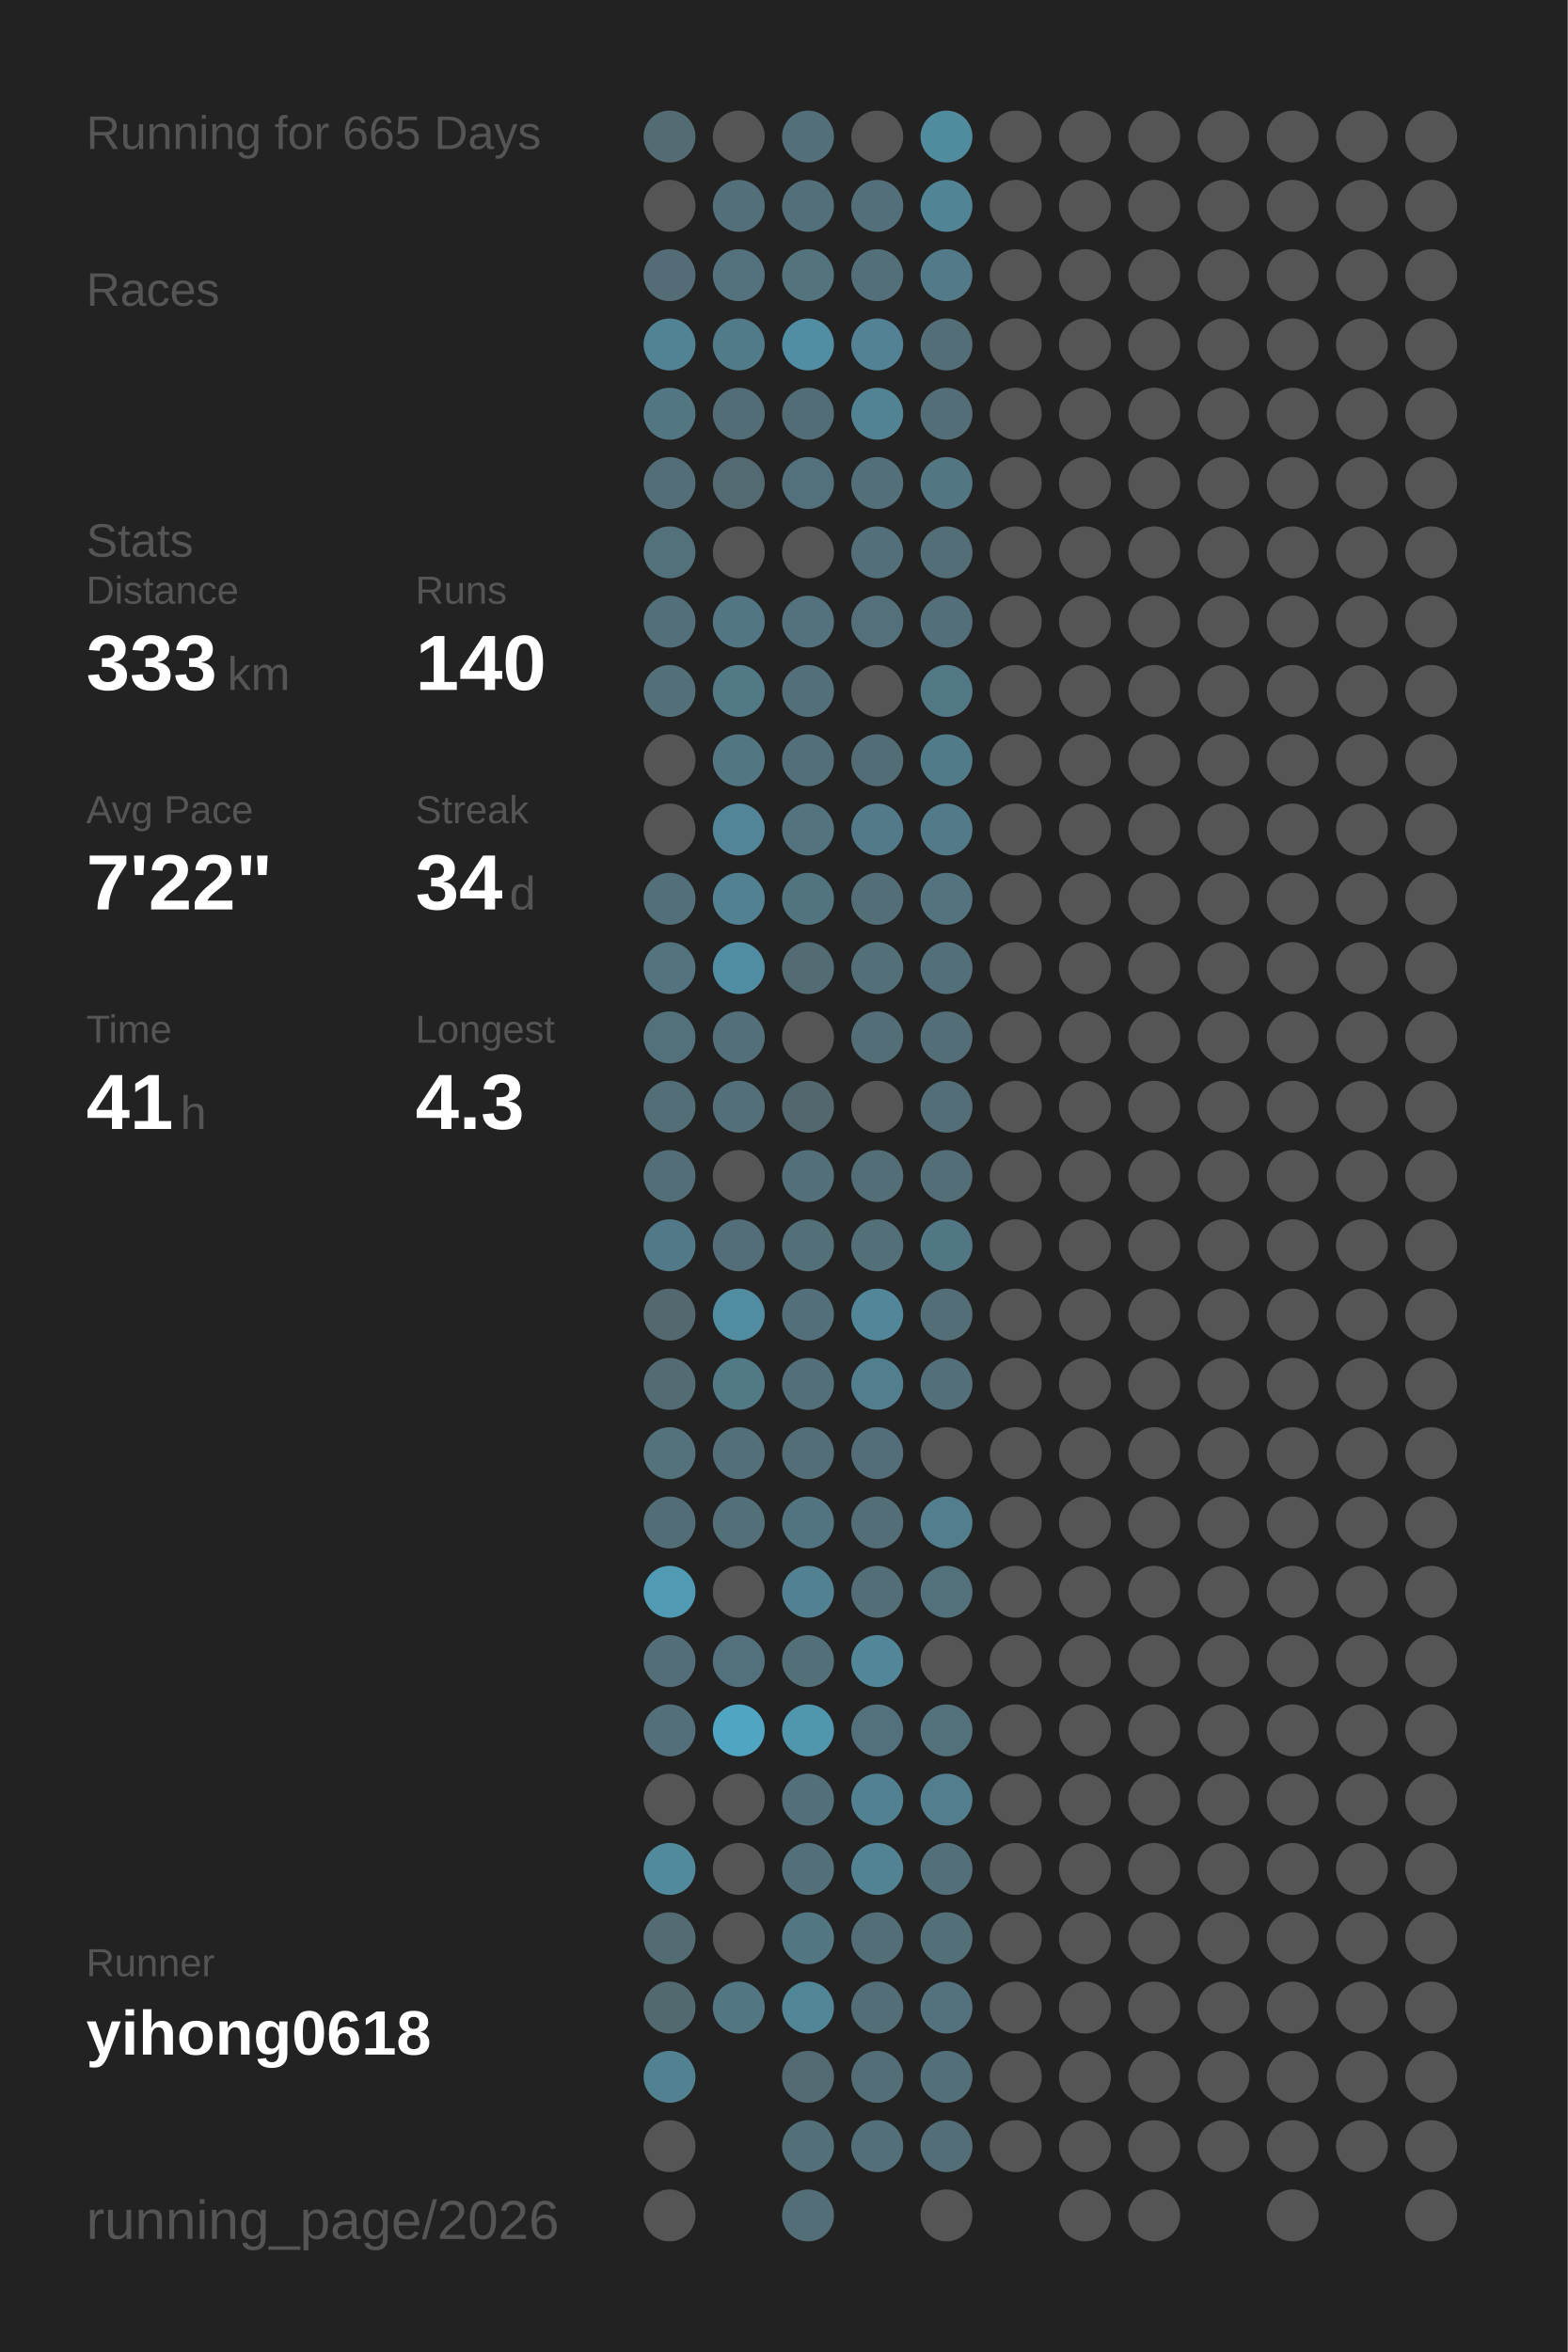
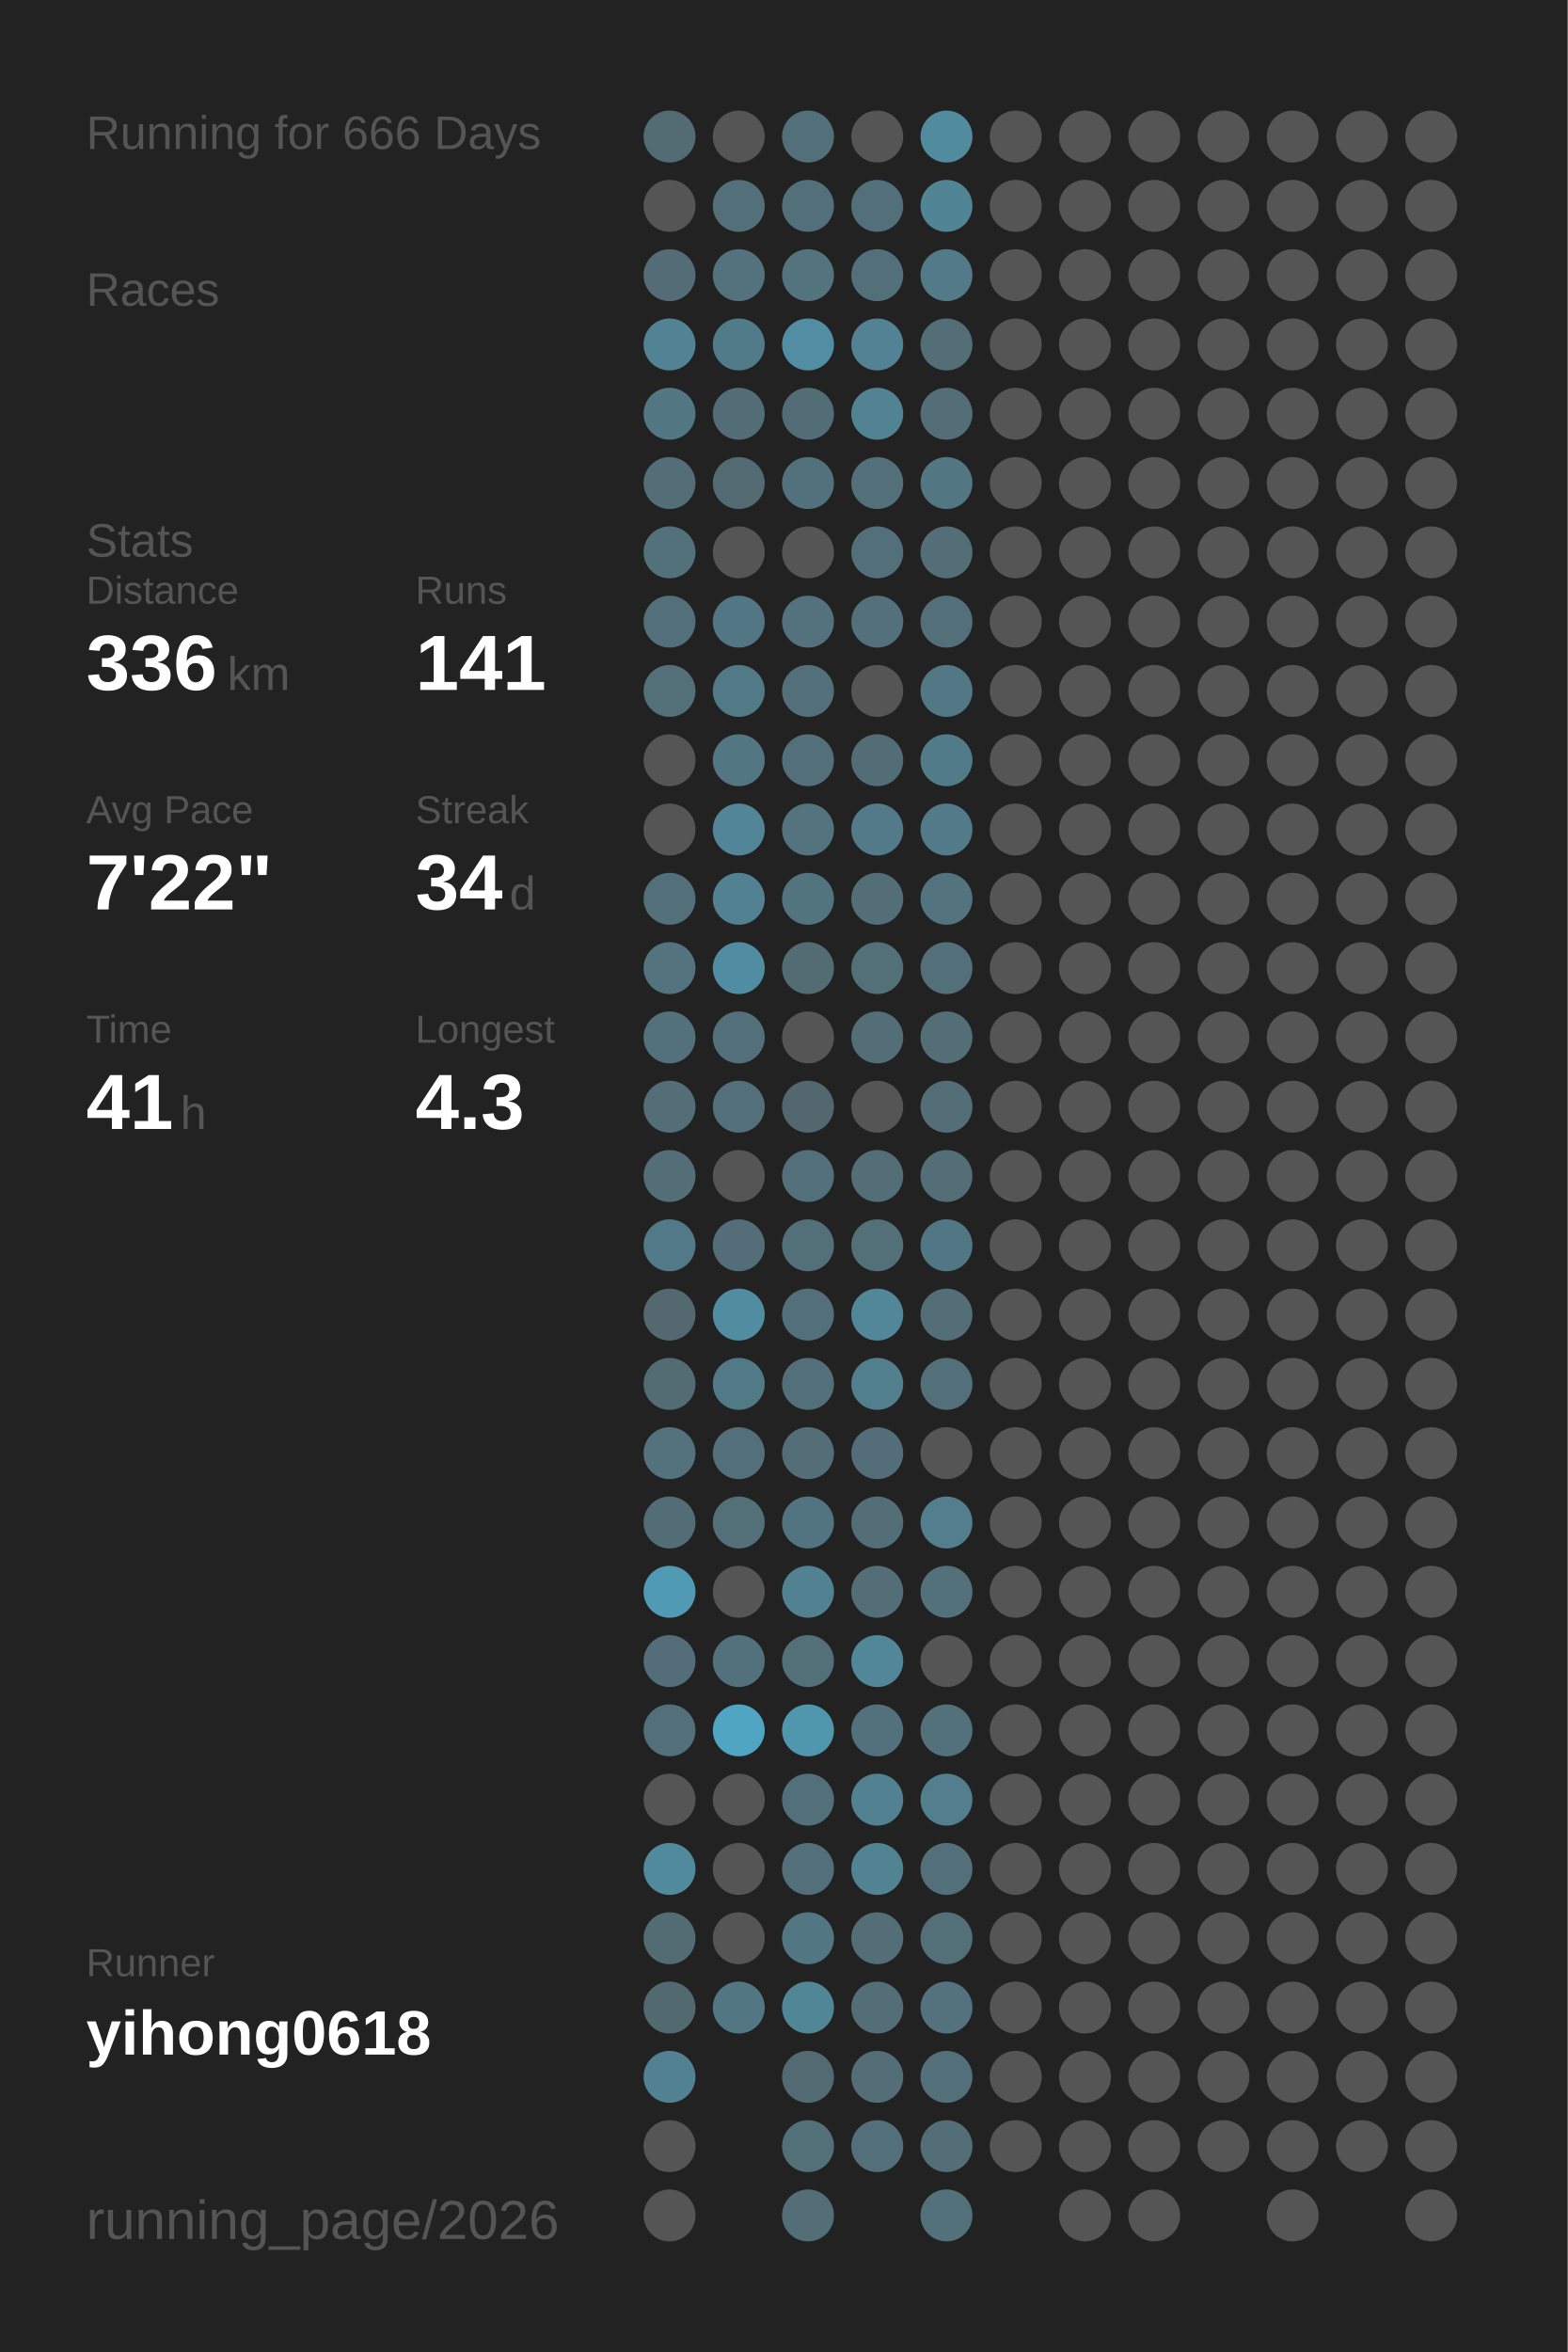
<svg xmlns="http://www.w3.org/2000/svg" baseProfile="full" height="300mm" version="1.1" viewBox="0,0,200,300" width="200mm">
  <defs />
  <rect fill="#222222" height="300" width="200" x="0" y="0" />
-   <text fill="#555555" style="font-size:6px; font-family:Arial;" x="11" y="19">Running for 665 Days</text>
+   <text fill="#555555" style="font-size:6px; font-family:Arial;" x="11" y="19">Running for 666 Days</text>
  <text fill="#555555" style="font-size:6px; font-family:Arial;" x="11" y="39">Races</text>
  <text fill="#555555" style="font-size:6px; font-family:Arial;" x="11" y="71">Stats</text>
  <text fill="#555555" style="font-size:5px; font-family:Arial;" x="11" y="77">Distance</text>
-   <text fill="#FFFFFF" style="font-size:10px; font-family:Arial; font-weight:bold;" x="11" y="88">333</text>
+   <text fill="#FFFFFF" style="font-size:10px; font-family:Arial; font-weight:bold;" x="11" y="88">336</text>
  <text fill="#555555" style="font-size:6px; font-family:Arial;" x="29" y="88">km</text>
  <text fill="#555555" style="font-size:5px; font-family:Arial;" x="53" y="77">Runs</text>
-   <text fill="#FFFFFF" style="font-size:10px; font-family:Arial; font-weight:bold;" x="53" y="88">140</text>
+   <text fill="#FFFFFF" style="font-size:10px; font-family:Arial; font-weight:bold;" x="53" y="88">141</text>
  <text fill="#555555" style="font-size:5px; font-family:Arial;" x="11" y="105">Avg Pace</text>
  <text fill="#FFFFFF" style="font-size:10px; font-family:Arial; font-weight:bold;" x="11" y="116">7'22"</text>
  <text fill="#555555" style="font-size:5px; font-family:Arial;" x="53" y="105">Streak</text>
  <text fill="#FFFFFF" style="font-size:10px; font-family:Arial; font-weight:bold;" x="53" y="116">34</text>
  <text fill="#555555" style="font-size:6px; font-family:Arial;" x="65" y="116">d</text>
  <text fill="#555555" style="font-size:5px; font-family:Arial;" x="11" y="133">Time</text>
  <text fill="#FFFFFF" style="font-size:10px; font-family:Arial; font-weight:bold;" x="11" y="144">41</text>
  <text fill="#555555" style="font-size:6px; font-family:Arial;" x="23" y="144">h</text>
  <text fill="#555555" style="font-size:5px; font-family:Arial;" x="53" y="133">Longest</text>
  <text fill="#FFFFFF" style="font-size:10px; font-family:Arial; font-weight:bold;" x="53" y="144">4.3</text>
  <text fill="#555555" style="font-size:5px; font-family:Arial;" x="11" y="252.065">Runner</text>
  <text fill="#FFFFFF" style="font-size:8px; font-family:Arial; font-weight:bold;" x="11" y="262.065">yihong0618</text>
  <text fill="#555555" style="font-size:7px; font-family:Arial;" x="11" y="285.581">running_page/2026</text>
  <circle cx="85.417" cy="17.419" fill="#536b73" r="3.312" />
  <circle cx="85.417" cy="26.258" fill="#555555" r="3.312" />
  <circle cx="85.417" cy="35.097" fill="#536c75" r="3.312" />
  <circle cx="85.417" cy="43.935" fill="#528394" r="3.312" />
  <circle cx="85.417" cy="52.774" fill="#527682" r="3.312" />
  <circle cx="85.417" cy="61.613" fill="#536e77" r="3.312" />
  <circle cx="85.417" cy="70.452" fill="#53717b" r="3.312" />
  <circle cx="85.417" cy="79.29" fill="#53707a" r="3.312" />
  <circle cx="85.417" cy="88.129" fill="#537079" r="3.312" />
  <circle cx="85.417" cy="96.968" fill="#555555" r="3.312" />
  <circle cx="85.417" cy="105.806" fill="#555555" r="3.312" />
  <circle cx="85.417" cy="114.645" fill="#536f79" r="3.312" />
  <circle cx="85.417" cy="123.484" fill="#53737e" r="3.312" />
  <circle cx="85.417" cy="132.323" fill="#53717b" r="3.312" />
  <circle cx="85.417" cy="141.161" fill="#536e77" r="3.312" />
  <circle cx="85.417" cy="150" fill="#536e77" r="3.312" />
  <circle cx="85.417" cy="158.839" fill="#527987" r="3.312" />
  <circle cx="85.417" cy="167.677" fill="#53686f" r="3.312" />
  <circle cx="85.417" cy="176.516" fill="#536b73" r="3.312" />
  <circle cx="85.417" cy="185.355" fill="#53727c" r="3.312" />
  <circle cx="85.417" cy="194.194" fill="#536d76" r="3.312" />
  <circle cx="85.417" cy="203.032" fill="#509ab3" r="3.312" />
  <circle cx="85.417" cy="211.871" fill="#536e78" r="3.312" />
  <circle cx="85.417" cy="220.71" fill="#53707a" r="3.312" />
  <circle cx="85.417" cy="229.548" fill="#555555" r="3.312" />
  <circle cx="85.417" cy="238.387" fill="#518a9d" r="3.312" />
  <circle cx="85.417" cy="247.226" fill="#536c74" r="3.312" />
  <circle cx="85.417" cy="256.065" fill="#536970" r="3.312" />
  <circle cx="85.417" cy="264.903" fill="#528191" r="3.312" />
  <circle cx="85.417" cy="273.742" fill="#555555" r="3.312" />
  <circle cx="85.417" cy="282.581" fill="#555555" r="3.312" />
  <circle cx="94.25" cy="17.419" fill="#555555" r="3.312" />
  <circle cx="94.25" cy="26.258" fill="#53707a" r="3.312" />
  <circle cx="94.25" cy="35.097" fill="#53727d" r="3.312" />
  <circle cx="94.25" cy="43.935" fill="#527b89" r="3.312" />
  <circle cx="94.25" cy="52.774" fill="#536d76" r="3.312" />
  <circle cx="94.25" cy="61.613" fill="#536a72" r="3.312" />
  <circle cx="94.25" cy="70.452" fill="#555555" r="3.312" />
  <circle cx="94.25" cy="79.29" fill="#527683" r="3.312" />
  <circle cx="94.25" cy="88.129" fill="#527986" r="3.312" />
  <circle cx="94.25" cy="96.968" fill="#527682" r="3.312" />
  <circle cx="94.25" cy="105.806" fill="#518597" r="3.312" />
  <circle cx="94.25" cy="114.645" fill="#528191" r="3.312" />
  <circle cx="94.25" cy="123.484" fill="#518da2" r="3.312" />
  <circle cx="94.25" cy="132.323" fill="#53707a" r="3.312" />
  <circle cx="94.25" cy="141.161" fill="#536f79" r="3.312" />
  <circle cx="94.25" cy="150" fill="#555555" r="3.312" />
  <circle cx="94.25" cy="158.839" fill="#536e78" r="3.312" />
  <circle cx="94.25" cy="167.677" fill="#518ca0" r="3.312" />
  <circle cx="94.25" cy="176.516" fill="#527986" r="3.312" />
  <circle cx="94.25" cy="185.355" fill="#536f79" r="3.312" />
  <circle cx="94.25" cy="194.194" fill="#536f78" r="3.312" />
  <circle cx="94.25" cy="203.032" fill="#555555" r="3.312" />
  <circle cx="94.25" cy="211.871" fill="#53717c" r="3.312" />
  <circle cx="94.25" cy="220.71" fill="#4fa5c2" r="3.312" />
  <circle cx="94.25" cy="229.548" fill="#555555" r="3.312" />
  <circle cx="94.25" cy="238.387" fill="#555555" r="3.312" />
  <circle cx="94.25" cy="247.226" fill="#555555" r="3.312" />
  <circle cx="94.25" cy="256.065" fill="#527783" r="3.312" />
  <circle cx="103.083" cy="17.419" fill="#53707a" r="3.312" />
  <circle cx="103.083" cy="26.258" fill="#536f79" r="3.312" />
  <circle cx="103.083" cy="35.097" fill="#53737d" r="3.312" />
  <circle cx="103.083" cy="43.935" fill="#518ea3" r="3.312" />
  <circle cx="103.083" cy="52.774" fill="#536d76" r="3.312" />
  <circle cx="103.083" cy="61.613" fill="#53717c" r="3.312" />
  <circle cx="103.083" cy="70.452" fill="#555555" r="3.312" />
  <circle cx="103.083" cy="79.29" fill="#53727d" r="3.312" />
  <circle cx="103.083" cy="88.129" fill="#536f79" r="3.312" />
  <circle cx="103.083" cy="96.968" fill="#536f79" r="3.312" />
  <circle cx="103.083" cy="105.806" fill="#53737f" r="3.312" />
  <circle cx="103.083" cy="114.645" fill="#52747f" r="3.312" />
  <circle cx="103.083" cy="123.484" fill="#536c74" r="3.312" />
  <circle cx="103.083" cy="132.323" fill="#555555" r="3.312" />
  <circle cx="103.083" cy="141.161" fill="#53676e" r="3.312" />
  <circle cx="103.083" cy="150" fill="#53707a" r="3.312" />
  <circle cx="103.083" cy="158.839" fill="#536f78" r="3.312" />
  <circle cx="103.083" cy="167.677" fill="#536f79" r="3.312" />
  <circle cx="103.083" cy="176.516" fill="#53707a" r="3.312" />
  <circle cx="103.083" cy="185.355" fill="#536e77" r="3.312" />
  <circle cx="103.083" cy="194.194" fill="#527480" r="3.312" />
  <circle cx="103.083" cy="203.032" fill="#528191" r="3.312" />
  <circle cx="103.083" cy="211.871" fill="#536f78" r="3.312" />
  <circle cx="103.083" cy="220.71" fill="#5096ad" r="3.312" />
  <circle cx="103.083" cy="229.548" fill="#536f79" r="3.312" />
  <circle cx="103.083" cy="238.387" fill="#53707a" r="3.312" />
  <circle cx="103.083" cy="247.226" fill="#527682" r="3.312" />
  <circle cx="103.083" cy="256.065" fill="#518697" r="3.312" />
  <circle cx="103.083" cy="264.903" fill="#536a72" r="3.312" />
  <circle cx="103.083" cy="273.742" fill="#536f78" r="3.312" />
  <circle cx="103.083" cy="282.581" fill="#536e77" r="3.312" />
  <circle cx="111.917" cy="17.419" fill="#555555" r="3.312" />
  <circle cx="111.917" cy="26.258" fill="#536f79" r="3.312" />
  <circle cx="111.917" cy="35.097" fill="#53707a" r="3.312" />
  <circle cx="111.917" cy="43.935" fill="#528293" r="3.312" />
  <circle cx="111.917" cy="52.774" fill="#528393" r="3.312" />
  <circle cx="111.917" cy="61.613" fill="#53707a" r="3.312" />
  <circle cx="111.917" cy="70.452" fill="#536f79" r="3.312" />
  <circle cx="111.917" cy="79.29" fill="#53707b" r="3.312" />
  <circle cx="111.917" cy="88.129" fill="#555555" r="3.312" />
  <circle cx="111.917" cy="96.968" fill="#536d76" r="3.312" />
  <circle cx="111.917" cy="105.806" fill="#527a88" r="3.312" />
  <circle cx="111.917" cy="114.645" fill="#536e77" r="3.312" />
  <circle cx="111.917" cy="123.484" fill="#536f78" r="3.312" />
  <circle cx="111.917" cy="132.323" fill="#536e77" r="3.312" />
  <circle cx="111.917" cy="141.161" fill="#555555" r="3.312" />
  <circle cx="111.917" cy="150" fill="#536e77" r="3.312" />
  <circle cx="111.917" cy="158.839" fill="#536f78" r="3.312" />
  <circle cx="111.917" cy="167.677" fill="#518799" r="3.312" />
  <circle cx="111.917" cy="176.516" fill="#527f8e" r="3.312" />
  <circle cx="111.917" cy="185.355" fill="#536e78" r="3.312" />
  <circle cx="111.917" cy="194.194" fill="#536e77" r="3.312" />
  <circle cx="111.917" cy="203.032" fill="#536e77" r="3.312" />
  <circle cx="111.917" cy="211.871" fill="#518799" r="3.312" />
  <circle cx="111.917" cy="220.71" fill="#53717c" r="3.312" />
  <circle cx="111.917" cy="229.548" fill="#528191" r="3.312" />
  <circle cx="111.917" cy="238.387" fill="#528393" r="3.312" />
  <circle cx="111.917" cy="247.226" fill="#536e77" r="3.312" />
  <circle cx="111.917" cy="256.065" fill="#536e77" r="3.312" />
  <circle cx="111.917" cy="264.903" fill="#536e77" r="3.312" />
  <circle cx="111.917" cy="273.742" fill="#53707a" r="3.312" />
  <circle cx="120.75" cy="17.419" fill="#518b9e" r="3.312" />
  <circle cx="120.75" cy="26.258" fill="#518495" r="3.312" />
  <circle cx="120.75" cy="35.097" fill="#527a88" r="3.312" />
  <circle cx="120.75" cy="43.935" fill="#536e77" r="3.312" />
  <circle cx="120.75" cy="52.774" fill="#536e77" r="3.312" />
  <circle cx="120.75" cy="61.613" fill="#527682" r="3.312" />
  <circle cx="120.75" cy="70.452" fill="#536e77" r="3.312" />
  <circle cx="120.75" cy="79.29" fill="#536f79" r="3.312" />
  <circle cx="120.75" cy="88.129" fill="#527885" r="3.312" />
  <circle cx="120.75" cy="96.968" fill="#527b89" r="3.312" />
  <circle cx="120.75" cy="105.806" fill="#527a88" r="3.312" />
  <circle cx="120.75" cy="114.645" fill="#53747f" r="3.312" />
  <circle cx="120.75" cy="123.484" fill="#536f79" r="3.312" />
  <circle cx="120.75" cy="132.323" fill="#536e77" r="3.312" />
  <circle cx="120.75" cy="141.161" fill="#536e77" r="3.312" />
  <circle cx="120.75" cy="150" fill="#536e77" r="3.312" />
  <circle cx="120.75" cy="158.839" fill="#527784" r="3.312" />
  <circle cx="120.75" cy="167.677" fill="#536e77" r="3.312" />
  <circle cx="120.75" cy="176.516" fill="#53707a" r="3.312" />
  <circle cx="120.75" cy="185.355" fill="#555555" r="3.312" />
  <circle cx="120.75" cy="194.194" fill="#527e8d" r="3.312" />
  <circle cx="120.75" cy="203.032" fill="#53717b" r="3.312" />
  <circle cx="120.75" cy="211.871" fill="#555555" r="3.312" />
  <circle cx="120.75" cy="220.71" fill="#53717b" r="3.312" />
  <circle cx="120.75" cy="229.548" fill="#527e8d" r="3.312" />
  <circle cx="120.75" cy="238.387" fill="#536f79" r="3.312" />
  <circle cx="120.75" cy="247.226" fill="#536f78" r="3.312" />
  <circle cx="120.75" cy="256.065" fill="#53727d" r="3.312" />
  <circle cx="120.75" cy="264.903" fill="#536f79" r="3.312" />
  <circle cx="120.75" cy="273.742" fill="#536e77" r="3.312" />
-   <circle cx="120.75" cy="282.581" fill="#555555" r="3.312" />
+   <circle cx="120.75" cy="282.581" fill="#53717b" r="3.312" />
  <circle cx="129.583" cy="17.419" fill="#555555" r="3.312" />
  <circle cx="129.583" cy="26.258" fill="#555555" r="3.312" />
  <circle cx="129.583" cy="35.097" fill="#555555" r="3.312" />
  <circle cx="129.583" cy="43.935" fill="#555555" r="3.312" />
  <circle cx="129.583" cy="52.774" fill="#555555" r="3.312" />
  <circle cx="129.583" cy="61.613" fill="#555555" r="3.312" />
  <circle cx="129.583" cy="70.452" fill="#555555" r="3.312" />
  <circle cx="129.583" cy="79.29" fill="#555555" r="3.312" />
  <circle cx="129.583" cy="88.129" fill="#555555" r="3.312" />
  <circle cx="129.583" cy="96.968" fill="#555555" r="3.312" />
  <circle cx="129.583" cy="105.806" fill="#555555" r="3.312" />
  <circle cx="129.583" cy="114.645" fill="#555555" r="3.312" />
  <circle cx="129.583" cy="123.484" fill="#555555" r="3.312" />
  <circle cx="129.583" cy="132.323" fill="#555555" r="3.312" />
  <circle cx="129.583" cy="141.161" fill="#555555" r="3.312" />
  <circle cx="129.583" cy="150" fill="#555555" r="3.312" />
  <circle cx="129.583" cy="158.839" fill="#555555" r="3.312" />
  <circle cx="129.583" cy="167.677" fill="#555555" r="3.312" />
  <circle cx="129.583" cy="176.516" fill="#555555" r="3.312" />
  <circle cx="129.583" cy="185.355" fill="#555555" r="3.312" />
  <circle cx="129.583" cy="194.194" fill="#555555" r="3.312" />
  <circle cx="129.583" cy="203.032" fill="#555555" r="3.312" />
  <circle cx="129.583" cy="211.871" fill="#555555" r="3.312" />
  <circle cx="129.583" cy="220.71" fill="#555555" r="3.312" />
  <circle cx="129.583" cy="229.548" fill="#555555" r="3.312" />
  <circle cx="129.583" cy="238.387" fill="#555555" r="3.312" />
  <circle cx="129.583" cy="247.226" fill="#555555" r="3.312" />
  <circle cx="129.583" cy="256.065" fill="#555555" r="3.312" />
  <circle cx="129.583" cy="264.903" fill="#555555" r="3.312" />
  <circle cx="129.583" cy="273.742" fill="#555555" r="3.312" />
  <circle cx="138.417" cy="17.419" fill="#555555" r="3.312" />
  <circle cx="138.417" cy="26.258" fill="#555555" r="3.312" />
  <circle cx="138.417" cy="35.097" fill="#555555" r="3.312" />
  <circle cx="138.417" cy="43.935" fill="#555555" r="3.312" />
  <circle cx="138.417" cy="52.774" fill="#555555" r="3.312" />
  <circle cx="138.417" cy="61.613" fill="#555555" r="3.312" />
  <circle cx="138.417" cy="70.452" fill="#555555" r="3.312" />
  <circle cx="138.417" cy="79.29" fill="#555555" r="3.312" />
  <circle cx="138.417" cy="88.129" fill="#555555" r="3.312" />
  <circle cx="138.417" cy="96.968" fill="#555555" r="3.312" />
  <circle cx="138.417" cy="105.806" fill="#555555" r="3.312" />
  <circle cx="138.417" cy="114.645" fill="#555555" r="3.312" />
  <circle cx="138.417" cy="123.484" fill="#555555" r="3.312" />
  <circle cx="138.417" cy="132.323" fill="#555555" r="3.312" />
  <circle cx="138.417" cy="141.161" fill="#555555" r="3.312" />
  <circle cx="138.417" cy="150" fill="#555555" r="3.312" />
  <circle cx="138.417" cy="158.839" fill="#555555" r="3.312" />
  <circle cx="138.417" cy="167.677" fill="#555555" r="3.312" />
  <circle cx="138.417" cy="176.516" fill="#555555" r="3.312" />
  <circle cx="138.417" cy="185.355" fill="#555555" r="3.312" />
  <circle cx="138.417" cy="194.194" fill="#555555" r="3.312" />
  <circle cx="138.417" cy="203.032" fill="#555555" r="3.312" />
  <circle cx="138.417" cy="211.871" fill="#555555" r="3.312" />
  <circle cx="138.417" cy="220.71" fill="#555555" r="3.312" />
  <circle cx="138.417" cy="229.548" fill="#555555" r="3.312" />
  <circle cx="138.417" cy="238.387" fill="#555555" r="3.312" />
  <circle cx="138.417" cy="247.226" fill="#555555" r="3.312" />
  <circle cx="138.417" cy="256.065" fill="#555555" r="3.312" />
  <circle cx="138.417" cy="264.903" fill="#555555" r="3.312" />
  <circle cx="138.417" cy="273.742" fill="#555555" r="3.312" />
  <circle cx="138.417" cy="282.581" fill="#555555" r="3.312" />
  <circle cx="147.25" cy="17.419" fill="#555555" r="3.312" />
  <circle cx="147.25" cy="26.258" fill="#555555" r="3.312" />
  <circle cx="147.25" cy="35.097" fill="#555555" r="3.312" />
  <circle cx="147.25" cy="43.935" fill="#555555" r="3.312" />
  <circle cx="147.25" cy="52.774" fill="#555555" r="3.312" />
  <circle cx="147.25" cy="61.613" fill="#555555" r="3.312" />
  <circle cx="147.25" cy="70.452" fill="#555555" r="3.312" />
  <circle cx="147.25" cy="79.29" fill="#555555" r="3.312" />
  <circle cx="147.25" cy="88.129" fill="#555555" r="3.312" />
  <circle cx="147.25" cy="96.968" fill="#555555" r="3.312" />
  <circle cx="147.25" cy="105.806" fill="#555555" r="3.312" />
  <circle cx="147.25" cy="114.645" fill="#555555" r="3.312" />
  <circle cx="147.25" cy="123.484" fill="#555555" r="3.312" />
  <circle cx="147.25" cy="132.323" fill="#555555" r="3.312" />
  <circle cx="147.25" cy="141.161" fill="#555555" r="3.312" />
  <circle cx="147.25" cy="150" fill="#555555" r="3.312" />
  <circle cx="147.25" cy="158.839" fill="#555555" r="3.312" />
  <circle cx="147.25" cy="167.677" fill="#555555" r="3.312" />
  <circle cx="147.25" cy="176.516" fill="#555555" r="3.312" />
  <circle cx="147.25" cy="185.355" fill="#555555" r="3.312" />
  <circle cx="147.25" cy="194.194" fill="#555555" r="3.312" />
  <circle cx="147.25" cy="203.032" fill="#555555" r="3.312" />
  <circle cx="147.25" cy="211.871" fill="#555555" r="3.312" />
  <circle cx="147.25" cy="220.71" fill="#555555" r="3.312" />
  <circle cx="147.25" cy="229.548" fill="#555555" r="3.312" />
  <circle cx="147.25" cy="238.387" fill="#555555" r="3.312" />
  <circle cx="147.25" cy="247.226" fill="#555555" r="3.312" />
  <circle cx="147.25" cy="256.065" fill="#555555" r="3.312" />
  <circle cx="147.25" cy="264.903" fill="#555555" r="3.312" />
  <circle cx="147.25" cy="273.742" fill="#555555" r="3.312" />
  <circle cx="147.25" cy="282.581" fill="#555555" r="3.312" />
  <circle cx="156.083" cy="17.419" fill="#555555" r="3.312" />
  <circle cx="156.083" cy="26.258" fill="#555555" r="3.312" />
  <circle cx="156.083" cy="35.097" fill="#555555" r="3.312" />
  <circle cx="156.083" cy="43.935" fill="#555555" r="3.312" />
  <circle cx="156.083" cy="52.774" fill="#555555" r="3.312" />
  <circle cx="156.083" cy="61.613" fill="#555555" r="3.312" />
  <circle cx="156.083" cy="70.452" fill="#555555" r="3.312" />
  <circle cx="156.083" cy="79.29" fill="#555555" r="3.312" />
  <circle cx="156.083" cy="88.129" fill="#555555" r="3.312" />
  <circle cx="156.083" cy="96.968" fill="#555555" r="3.312" />
  <circle cx="156.083" cy="105.806" fill="#555555" r="3.312" />
  <circle cx="156.083" cy="114.645" fill="#555555" r="3.312" />
  <circle cx="156.083" cy="123.484" fill="#555555" r="3.312" />
  <circle cx="156.083" cy="132.323" fill="#555555" r="3.312" />
  <circle cx="156.083" cy="141.161" fill="#555555" r="3.312" />
  <circle cx="156.083" cy="150" fill="#555555" r="3.312" />
  <circle cx="156.083" cy="158.839" fill="#555555" r="3.312" />
  <circle cx="156.083" cy="167.677" fill="#555555" r="3.312" />
  <circle cx="156.083" cy="176.516" fill="#555555" r="3.312" />
  <circle cx="156.083" cy="185.355" fill="#555555" r="3.312" />
  <circle cx="156.083" cy="194.194" fill="#555555" r="3.312" />
  <circle cx="156.083" cy="203.032" fill="#555555" r="3.312" />
  <circle cx="156.083" cy="211.871" fill="#555555" r="3.312" />
  <circle cx="156.083" cy="220.71" fill="#555555" r="3.312" />
  <circle cx="156.083" cy="229.548" fill="#555555" r="3.312" />
  <circle cx="156.083" cy="238.387" fill="#555555" r="3.312" />
  <circle cx="156.083" cy="247.226" fill="#555555" r="3.312" />
  <circle cx="156.083" cy="256.065" fill="#555555" r="3.312" />
  <circle cx="156.083" cy="264.903" fill="#555555" r="3.312" />
  <circle cx="156.083" cy="273.742" fill="#555555" r="3.312" />
  <circle cx="164.917" cy="17.419" fill="#555555" r="3.312" />
  <circle cx="164.917" cy="26.258" fill="#555555" r="3.312" />
  <circle cx="164.917" cy="35.097" fill="#555555" r="3.312" />
  <circle cx="164.917" cy="43.935" fill="#555555" r="3.312" />
  <circle cx="164.917" cy="52.774" fill="#555555" r="3.312" />
  <circle cx="164.917" cy="61.613" fill="#555555" r="3.312" />
  <circle cx="164.917" cy="70.452" fill="#555555" r="3.312" />
  <circle cx="164.917" cy="79.29" fill="#555555" r="3.312" />
  <circle cx="164.917" cy="88.129" fill="#555555" r="3.312" />
  <circle cx="164.917" cy="96.968" fill="#555555" r="3.312" />
  <circle cx="164.917" cy="105.806" fill="#555555" r="3.312" />
  <circle cx="164.917" cy="114.645" fill="#555555" r="3.312" />
  <circle cx="164.917" cy="123.484" fill="#555555" r="3.312" />
  <circle cx="164.917" cy="132.323" fill="#555555" r="3.312" />
  <circle cx="164.917" cy="141.161" fill="#555555" r="3.312" />
  <circle cx="164.917" cy="150" fill="#555555" r="3.312" />
  <circle cx="164.917" cy="158.839" fill="#555555" r="3.312" />
  <circle cx="164.917" cy="167.677" fill="#555555" r="3.312" />
  <circle cx="164.917" cy="176.516" fill="#555555" r="3.312" />
  <circle cx="164.917" cy="185.355" fill="#555555" r="3.312" />
  <circle cx="164.917" cy="194.194" fill="#555555" r="3.312" />
  <circle cx="164.917" cy="203.032" fill="#555555" r="3.312" />
  <circle cx="164.917" cy="211.871" fill="#555555" r="3.312" />
  <circle cx="164.917" cy="220.71" fill="#555555" r="3.312" />
  <circle cx="164.917" cy="229.548" fill="#555555" r="3.312" />
  <circle cx="164.917" cy="238.387" fill="#555555" r="3.312" />
  <circle cx="164.917" cy="247.226" fill="#555555" r="3.312" />
  <circle cx="164.917" cy="256.065" fill="#555555" r="3.312" />
  <circle cx="164.917" cy="264.903" fill="#555555" r="3.312" />
  <circle cx="164.917" cy="273.742" fill="#555555" r="3.312" />
  <circle cx="164.917" cy="282.581" fill="#555555" r="3.312" />
  <circle cx="173.75" cy="17.419" fill="#555555" r="3.312" />
  <circle cx="173.75" cy="26.258" fill="#555555" r="3.312" />
  <circle cx="173.75" cy="35.097" fill="#555555" r="3.312" />
  <circle cx="173.75" cy="43.935" fill="#555555" r="3.312" />
  <circle cx="173.75" cy="52.774" fill="#555555" r="3.312" />
  <circle cx="173.75" cy="61.613" fill="#555555" r="3.312" />
  <circle cx="173.75" cy="70.452" fill="#555555" r="3.312" />
  <circle cx="173.75" cy="79.29" fill="#555555" r="3.312" />
  <circle cx="173.75" cy="88.129" fill="#555555" r="3.312" />
  <circle cx="173.75" cy="96.968" fill="#555555" r="3.312" />
  <circle cx="173.75" cy="105.806" fill="#555555" r="3.312" />
  <circle cx="173.75" cy="114.645" fill="#555555" r="3.312" />
  <circle cx="173.75" cy="123.484" fill="#555555" r="3.312" />
  <circle cx="173.75" cy="132.323" fill="#555555" r="3.312" />
  <circle cx="173.75" cy="141.161" fill="#555555" r="3.312" />
  <circle cx="173.75" cy="150" fill="#555555" r="3.312" />
  <circle cx="173.75" cy="158.839" fill="#555555" r="3.312" />
  <circle cx="173.75" cy="167.677" fill="#555555" r="3.312" />
  <circle cx="173.75" cy="176.516" fill="#555555" r="3.312" />
  <circle cx="173.75" cy="185.355" fill="#555555" r="3.312" />
  <circle cx="173.75" cy="194.194" fill="#555555" r="3.312" />
  <circle cx="173.75" cy="203.032" fill="#555555" r="3.312" />
  <circle cx="173.75" cy="211.871" fill="#555555" r="3.312" />
  <circle cx="173.75" cy="220.71" fill="#555555" r="3.312" />
  <circle cx="173.75" cy="229.548" fill="#555555" r="3.312" />
  <circle cx="173.75" cy="238.387" fill="#555555" r="3.312" />
  <circle cx="173.75" cy="247.226" fill="#555555" r="3.312" />
  <circle cx="173.75" cy="256.065" fill="#555555" r="3.312" />
  <circle cx="173.75" cy="264.903" fill="#555555" r="3.312" />
  <circle cx="173.75" cy="273.742" fill="#555555" r="3.312" />
  <circle cx="182.583" cy="17.419" fill="#555555" r="3.312" />
  <circle cx="182.583" cy="26.258" fill="#555555" r="3.312" />
  <circle cx="182.583" cy="35.097" fill="#555555" r="3.312" />
  <circle cx="182.583" cy="43.935" fill="#555555" r="3.312" />
  <circle cx="182.583" cy="52.774" fill="#555555" r="3.312" />
  <circle cx="182.583" cy="61.613" fill="#555555" r="3.312" />
  <circle cx="182.583" cy="70.452" fill="#555555" r="3.312" />
  <circle cx="182.583" cy="79.29" fill="#555555" r="3.312" />
  <circle cx="182.583" cy="88.129" fill="#555555" r="3.312" />
  <circle cx="182.583" cy="96.968" fill="#555555" r="3.312" />
  <circle cx="182.583" cy="105.806" fill="#555555" r="3.312" />
  <circle cx="182.583" cy="114.645" fill="#555555" r="3.312" />
  <circle cx="182.583" cy="123.484" fill="#555555" r="3.312" />
  <circle cx="182.583" cy="132.323" fill="#555555" r="3.312" />
  <circle cx="182.583" cy="141.161" fill="#555555" r="3.312" />
  <circle cx="182.583" cy="150" fill="#555555" r="3.312" />
  <circle cx="182.583" cy="158.839" fill="#555555" r="3.312" />
  <circle cx="182.583" cy="167.677" fill="#555555" r="3.312" />
  <circle cx="182.583" cy="176.516" fill="#555555" r="3.312" />
  <circle cx="182.583" cy="185.355" fill="#555555" r="3.312" />
  <circle cx="182.583" cy="194.194" fill="#555555" r="3.312" />
  <circle cx="182.583" cy="203.032" fill="#555555" r="3.312" />
  <circle cx="182.583" cy="211.871" fill="#555555" r="3.312" />
  <circle cx="182.583" cy="220.71" fill="#555555" r="3.312" />
  <circle cx="182.583" cy="229.548" fill="#555555" r="3.312" />
  <circle cx="182.583" cy="238.387" fill="#555555" r="3.312" />
  <circle cx="182.583" cy="247.226" fill="#555555" r="3.312" />
  <circle cx="182.583" cy="256.065" fill="#555555" r="3.312" />
  <circle cx="182.583" cy="264.903" fill="#555555" r="3.312" />
  <circle cx="182.583" cy="273.742" fill="#555555" r="3.312" />
  <circle cx="182.583" cy="282.581" fill="#555555" r="3.312" />
</svg>
